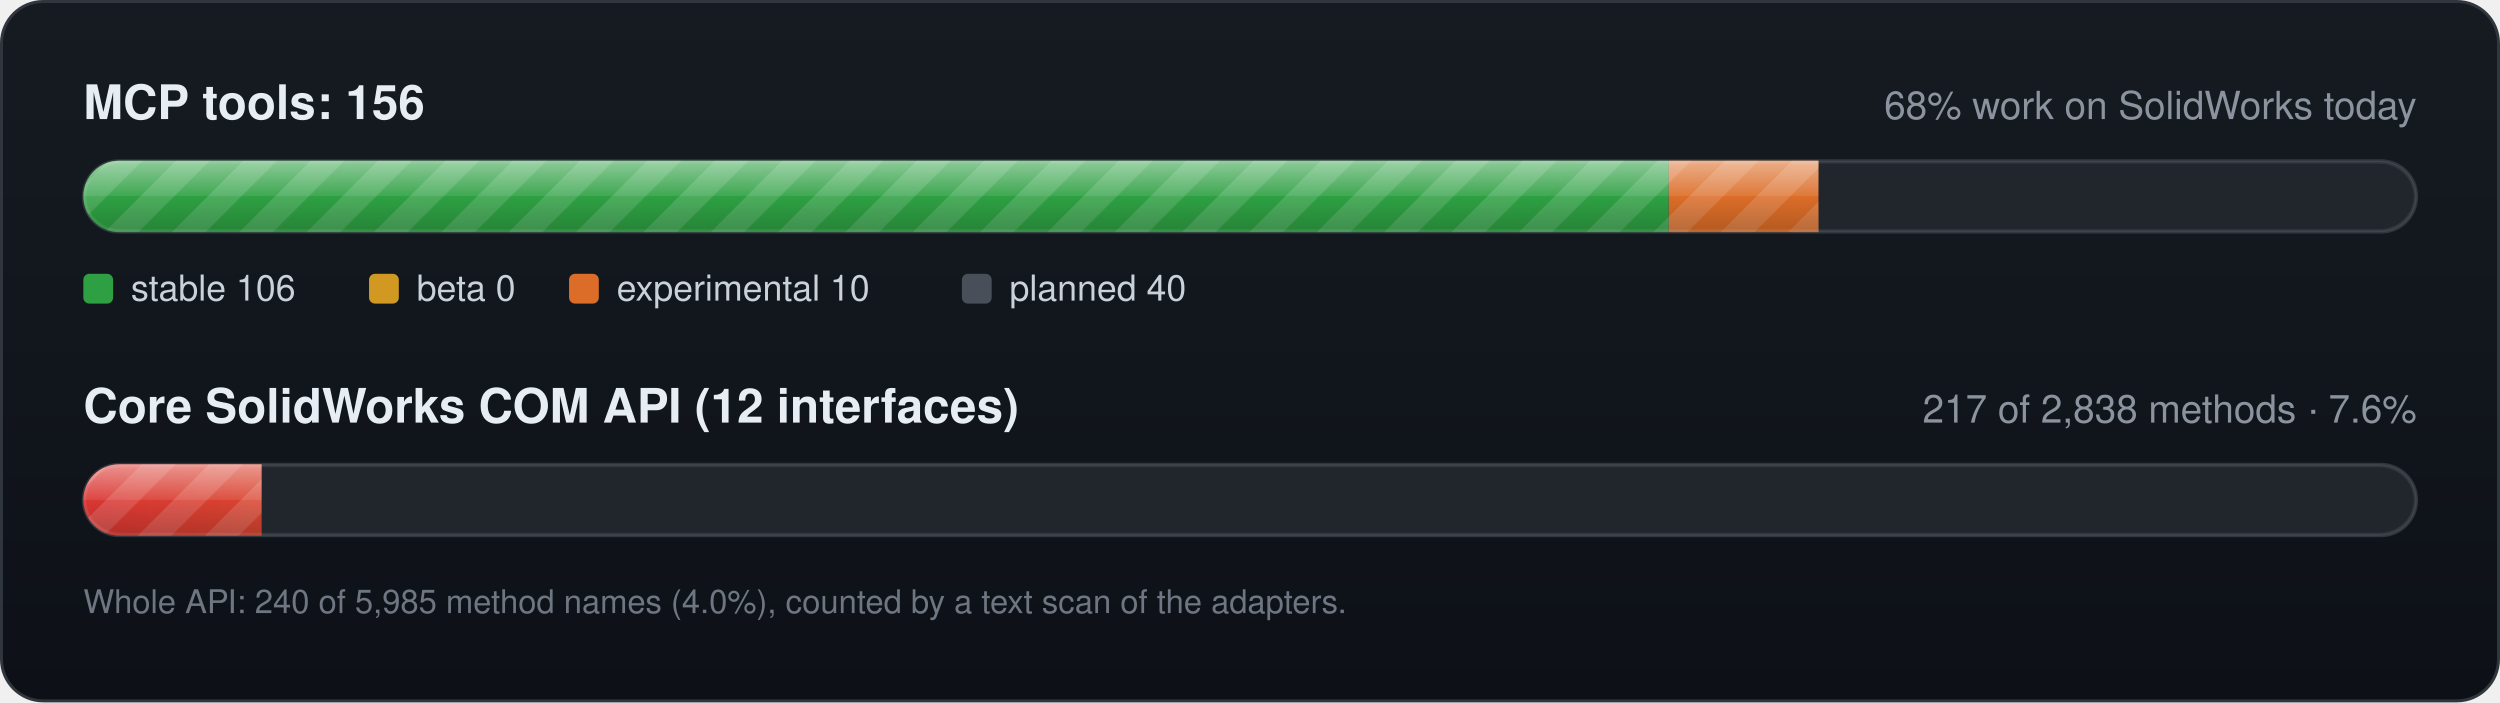
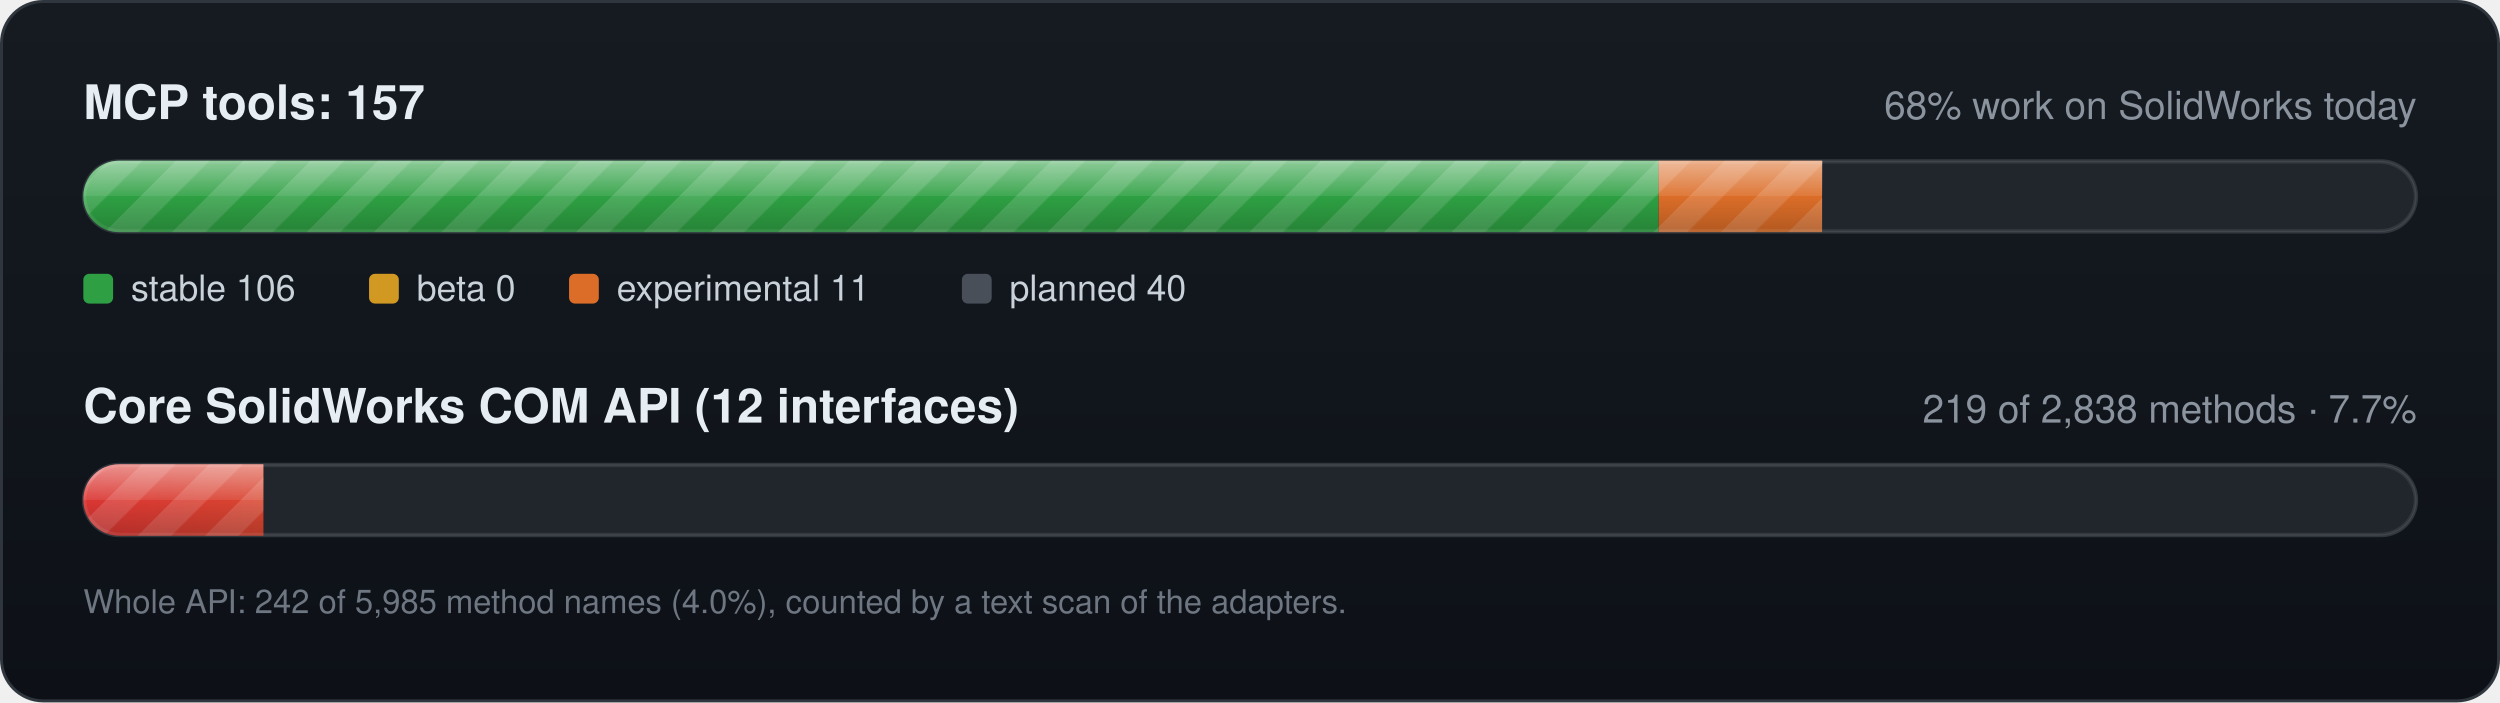
<svg xmlns="http://www.w3.org/2000/svg" width="840" height="236" viewBox="0 0 840 236" role="img" aria-label="Project progress">
  <defs>
    <linearGradient id="panel" x1="0" y1="0" x2="0" y2="1">
      <stop offset="0" stop-color="#161b22" />
      <stop offset="1" stop-color="#0d1117" />
    </linearGradient>
    <linearGradient id="gloss" x1="0" y1="0" x2="0" y2="1">
      <stop offset="0" stop-color="#fff" stop-opacity=".45" />
      <stop offset=".5" stop-color="#fff" stop-opacity=".08" />
      <stop offset=".5" stop-color="#000" stop-opacity="0" />
      <stop offset="1" stop-color="#000" stop-opacity=".18" />
    </linearGradient>
    <linearGradient id="heat" gradientUnits="userSpaceOnUse" x1="28" y1="0" x2="812" y2="0">
      <stop offset="0" stop-color="#da3633" />
      <stop offset=".5" stop-color="#d29922" />
      <stop offset="1" stop-color="#2ea043" />
    </linearGradient>
    <pattern id="stripes" width="16" height="16" patternUnits="userSpaceOnUse" patternTransform="rotate(45)">
      <rect width="8" height="16" fill="#fff" fill-opacity=".14" />
      <animateTransform attributeName="patternTransform" type="translate" additive="sum" from="0 0" to="16 0" dur="1.6s" repeatCount="indefinite" />
    </pattern>
    <clipPath id="track-tools">
      <rect x="28" y="54" width="784" height="24" rx="12.0" />
    </clipPath>
    <clipPath id="track-com">
      <rect x="28" y="156" width="784" height="24" rx="12.0" />
    </clipPath>
  </defs>
  <rect x=".5" y=".5" width="839" height="235" rx="14" fill="url(#panel)" stroke="#30363d" />
-   <text x="28" y="40" font-family="-apple-system,'Segoe UI',Helvetica,Arial,sans-serif" font-size="16" fill="#e6edf3" font-weight="600" text-anchor="start">MCP tools: 156</text>
+   <text x="28" y="40" font-family="-apple-system,'Segoe UI',Helvetica,Arial,sans-serif" font-size="16" fill="#e6edf3" font-weight="600" text-anchor="start">MCP tools: 157</text>
  <text x="812" y="40" font-family="-apple-system,'Segoe UI',Helvetica,Arial,sans-serif" font-size="13" fill="#8b949e" font-weight="400" text-anchor="end">68% work on SolidWorks today</text>
  <rect x="28" y="54" width="784" height="24" rx="12.0" fill="#21262d" stroke="#30363d" />
  <g clip-path="url(#track-tools)">
-     <rect x="28.0" y="54" width="532.7" height="24" fill="#2ea043" />
-     <rect x="560.7" y="54" width="0.0" height="24" fill="#d29922" />
-     <rect x="560.7" y="54" width="50.3" height="24" fill="#db6d28" />
-     <rect x="28" y="54" width="583.0" height="24" fill="url(#stripes)" />
-     <rect x="28" y="54" width="583.0" height="24" fill="url(#gloss)" />
+     <rect x="28.0" y="54" width="529.3" height="24" fill="#2ea043" />
+     <rect x="557.3" y="54" width="0.0" height="24" fill="#d29922" />
+     <rect x="557.3" y="54" width="54.9" height="24" fill="#db6d28" />
+     <rect x="28" y="54" width="584.3" height="24" fill="url(#stripes)" />
+     <rect x="28" y="54" width="584.3" height="24" fill="url(#gloss)" />
  </g>
  <rect x="28.5" y="54.5" width="783" height="23" rx="12.0" fill="none" stroke="#fff" stroke-opacity=".08" />
  <rect x="28" y="92" width="10" height="10" rx="2" fill="#2ea043" />
  <text x="44" y="101" font-family="-apple-system,'Segoe UI',Helvetica,Arial,sans-serif" font-size="12" fill="#c9d1d9" font-weight="400" text-anchor="start">stable 106</text>
  <rect x="124" y="92" width="10" height="10" rx="2" fill="#d29922" />
  <text x="140" y="101" font-family="-apple-system,'Segoe UI',Helvetica,Arial,sans-serif" font-size="12" fill="#c9d1d9" font-weight="400" text-anchor="start">beta 0</text>
  <rect x="191.2" y="92" width="10" height="10" rx="2" fill="#db6d28" />
-   <text x="207.2" y="101" font-family="-apple-system,'Segoe UI',Helvetica,Arial,sans-serif" font-size="12" fill="#c9d1d9" font-weight="400" text-anchor="start">experimental 10</text>
+   <text x="207.2" y="101" font-family="-apple-system,'Segoe UI',Helvetica,Arial,sans-serif" font-size="12" fill="#c9d1d9" font-weight="400" text-anchor="start">experimental 11</text>
  <rect x="323.2" y="92" width="10" height="10" rx="2" fill="#484f58" />
  <text x="339.2" y="101" font-family="-apple-system,'Segoe UI',Helvetica,Arial,sans-serif" font-size="12" fill="#c9d1d9" font-weight="400" text-anchor="start">planned 40</text>
  <text x="28" y="142" font-family="-apple-system,'Segoe UI',Helvetica,Arial,sans-serif" font-size="16" fill="#e6edf3" font-weight="600" text-anchor="start">Core SolidWorks COM API (12 interfaces)</text>
-   <text x="812" y="142" font-family="-apple-system,'Segoe UI',Helvetica,Arial,sans-serif" font-size="13" fill="#8b949e" font-weight="400" text-anchor="end">217 of 2,838 methods · 7.6%</text>
+   <text x="812" y="142" font-family="-apple-system,'Segoe UI',Helvetica,Arial,sans-serif" font-size="13" fill="#8b949e" font-weight="400" text-anchor="end">219 of 2,838 methods · 7.7%</text>
  <rect x="28" y="156" width="784" height="24" rx="12.0" fill="#21262d" stroke="#30363d" />
  <g clip-path="url(#track-com)">
-     <rect x="28.0" y="156" width="59.9" height="24" fill="url(#heat)" />
-     <rect x="28" y="156" width="59.9" height="24" fill="url(#stripes)" />
-     <rect x="28" y="156" width="59.9" height="24" fill="url(#gloss)" />
+     <rect x="28.0" y="156" width="60.5" height="24" fill="url(#heat)" />
+     <rect x="28" y="156" width="60.5" height="24" fill="url(#stripes)" />
+     <rect x="28" y="156" width="60.5" height="24" fill="url(#gloss)" />
  </g>
  <rect x="28.5" y="156.5" width="783" height="23" rx="12.0" fill="none" stroke="#fff" stroke-opacity=".08" />
-   <text x="28" y="206" font-family="-apple-system,'Segoe UI',Helvetica,Arial,sans-serif" font-size="11" fill="#6e7681" font-weight="400" text-anchor="start">Whole API: 240 of 5,985 method names (4.0%), counted by a text scan of the adapters.</text>
+   <text x="28" y="206" font-family="-apple-system,'Segoe UI',Helvetica,Arial,sans-serif" font-size="11" fill="#6e7681" font-weight="400" text-anchor="start">Whole API: 242 of 5,985 method names (4.0%), counted by a text scan of the adapters.</text>
</svg>
